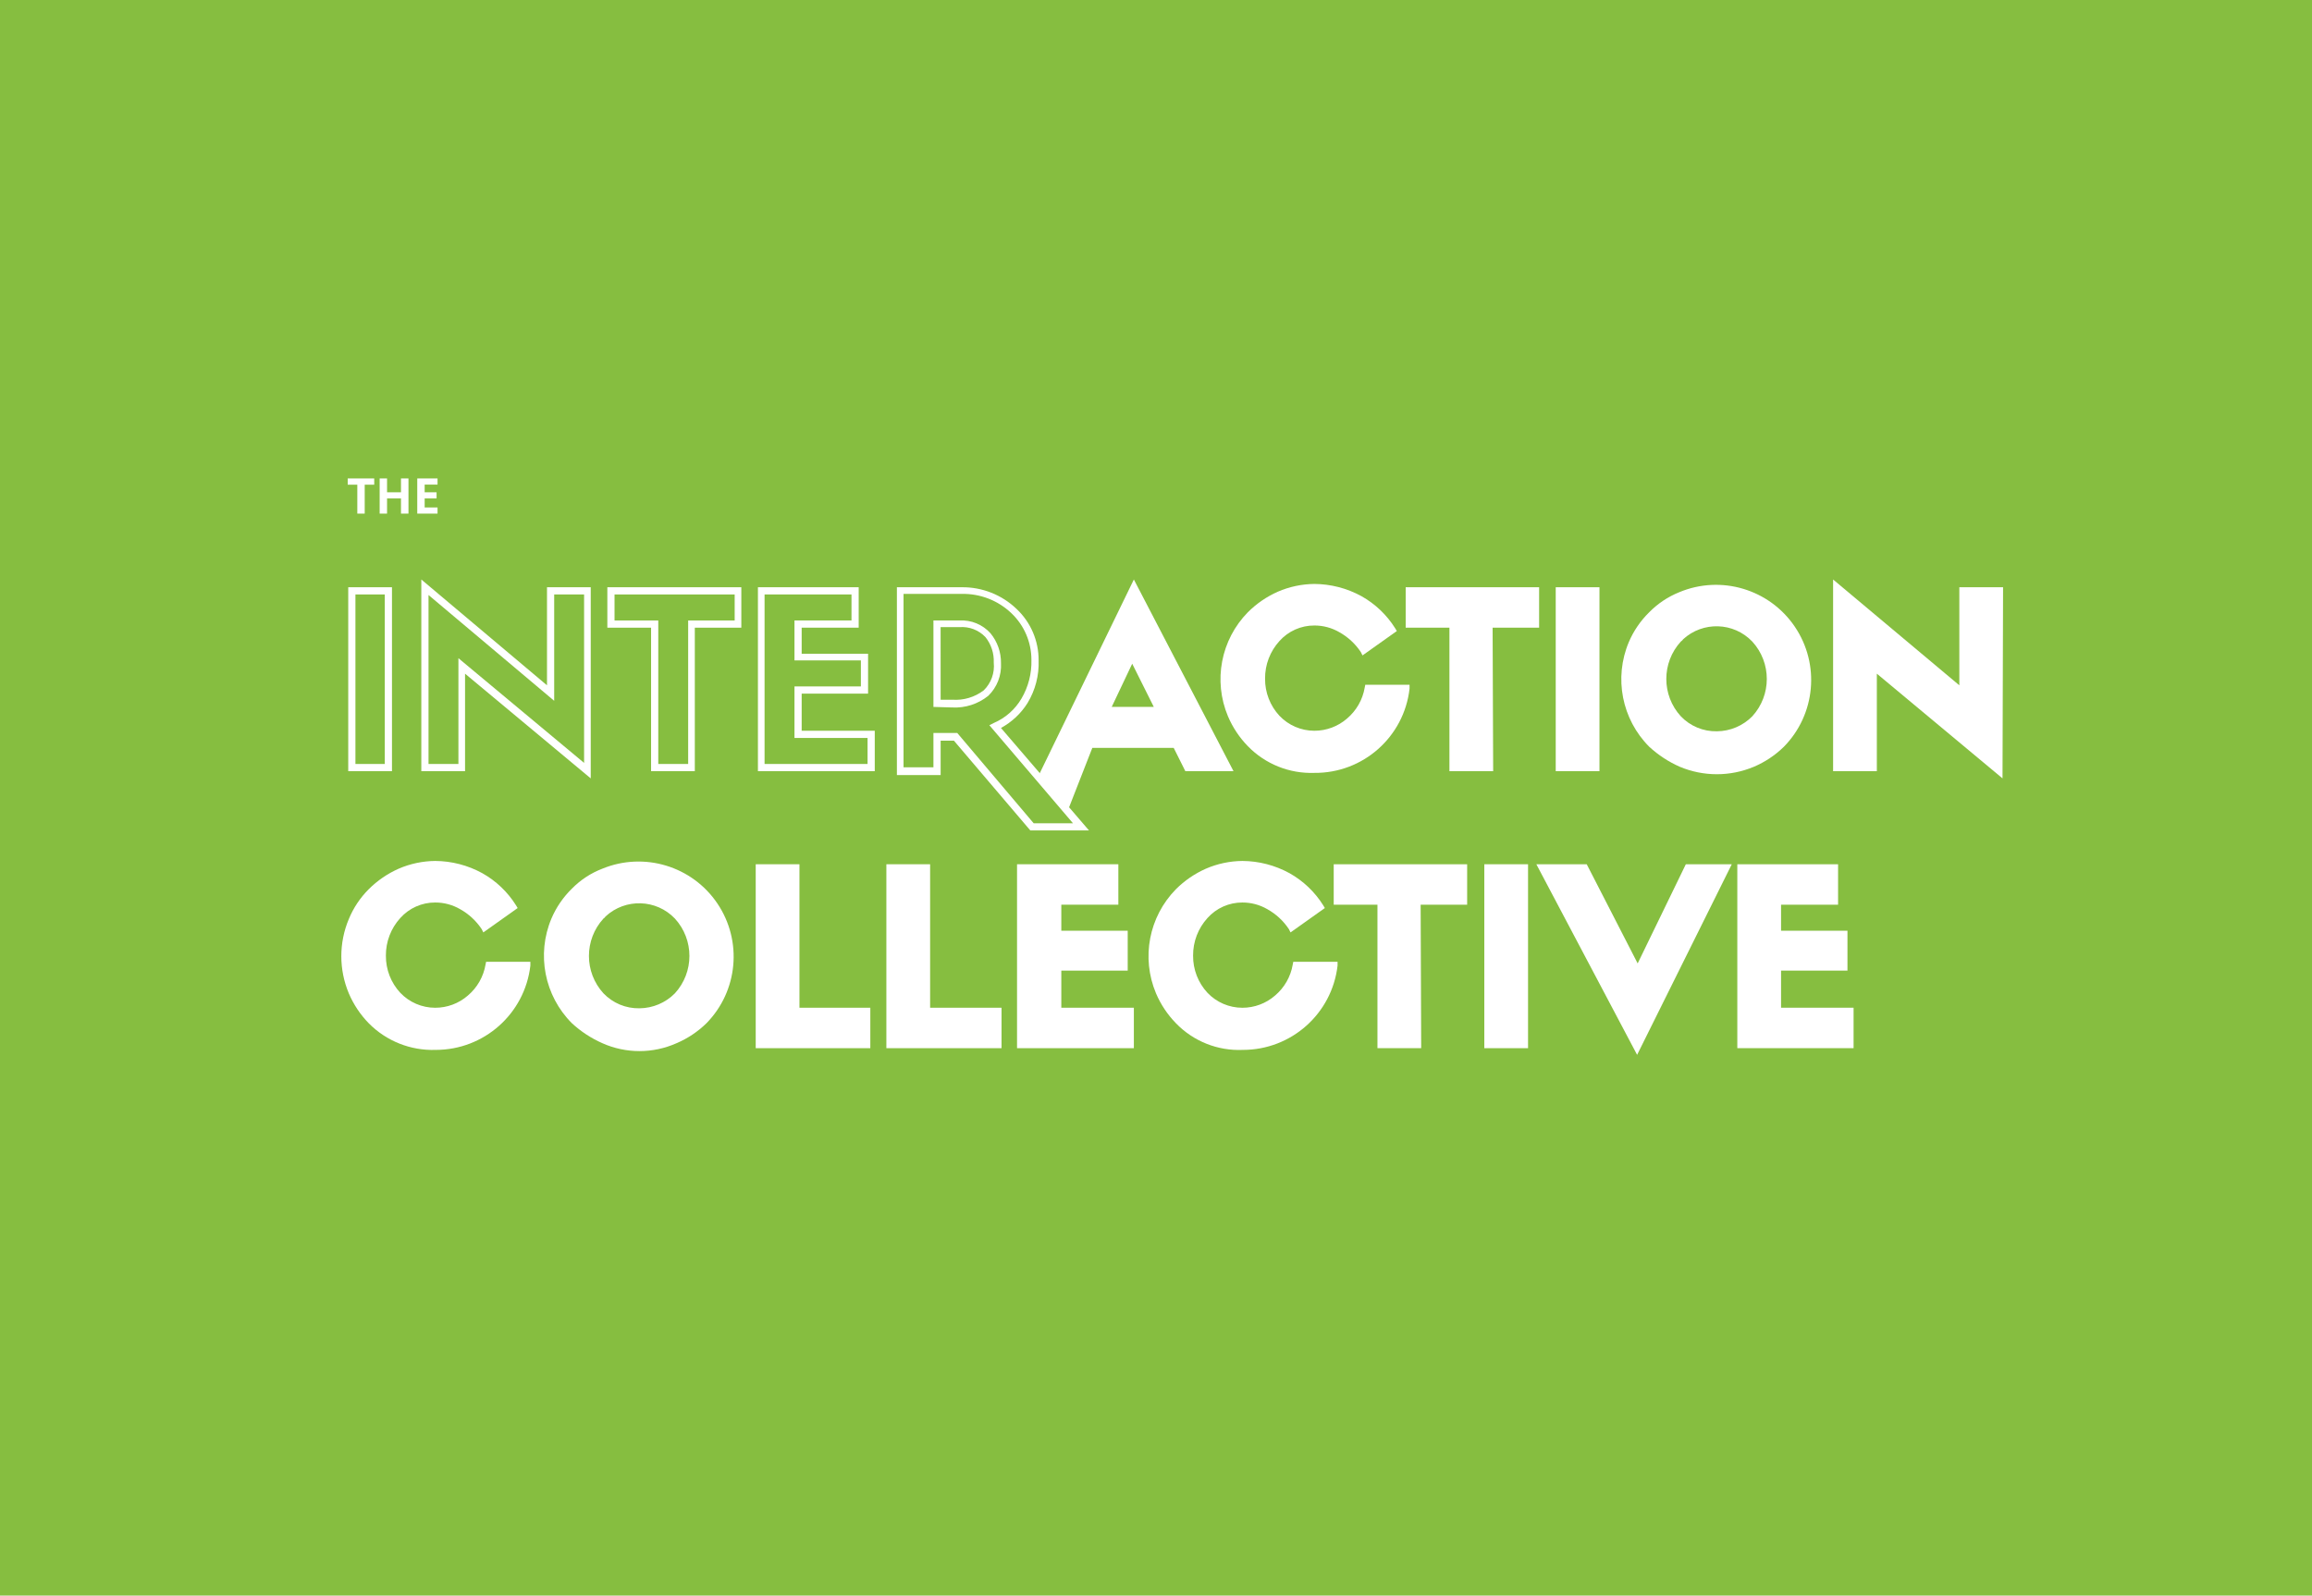
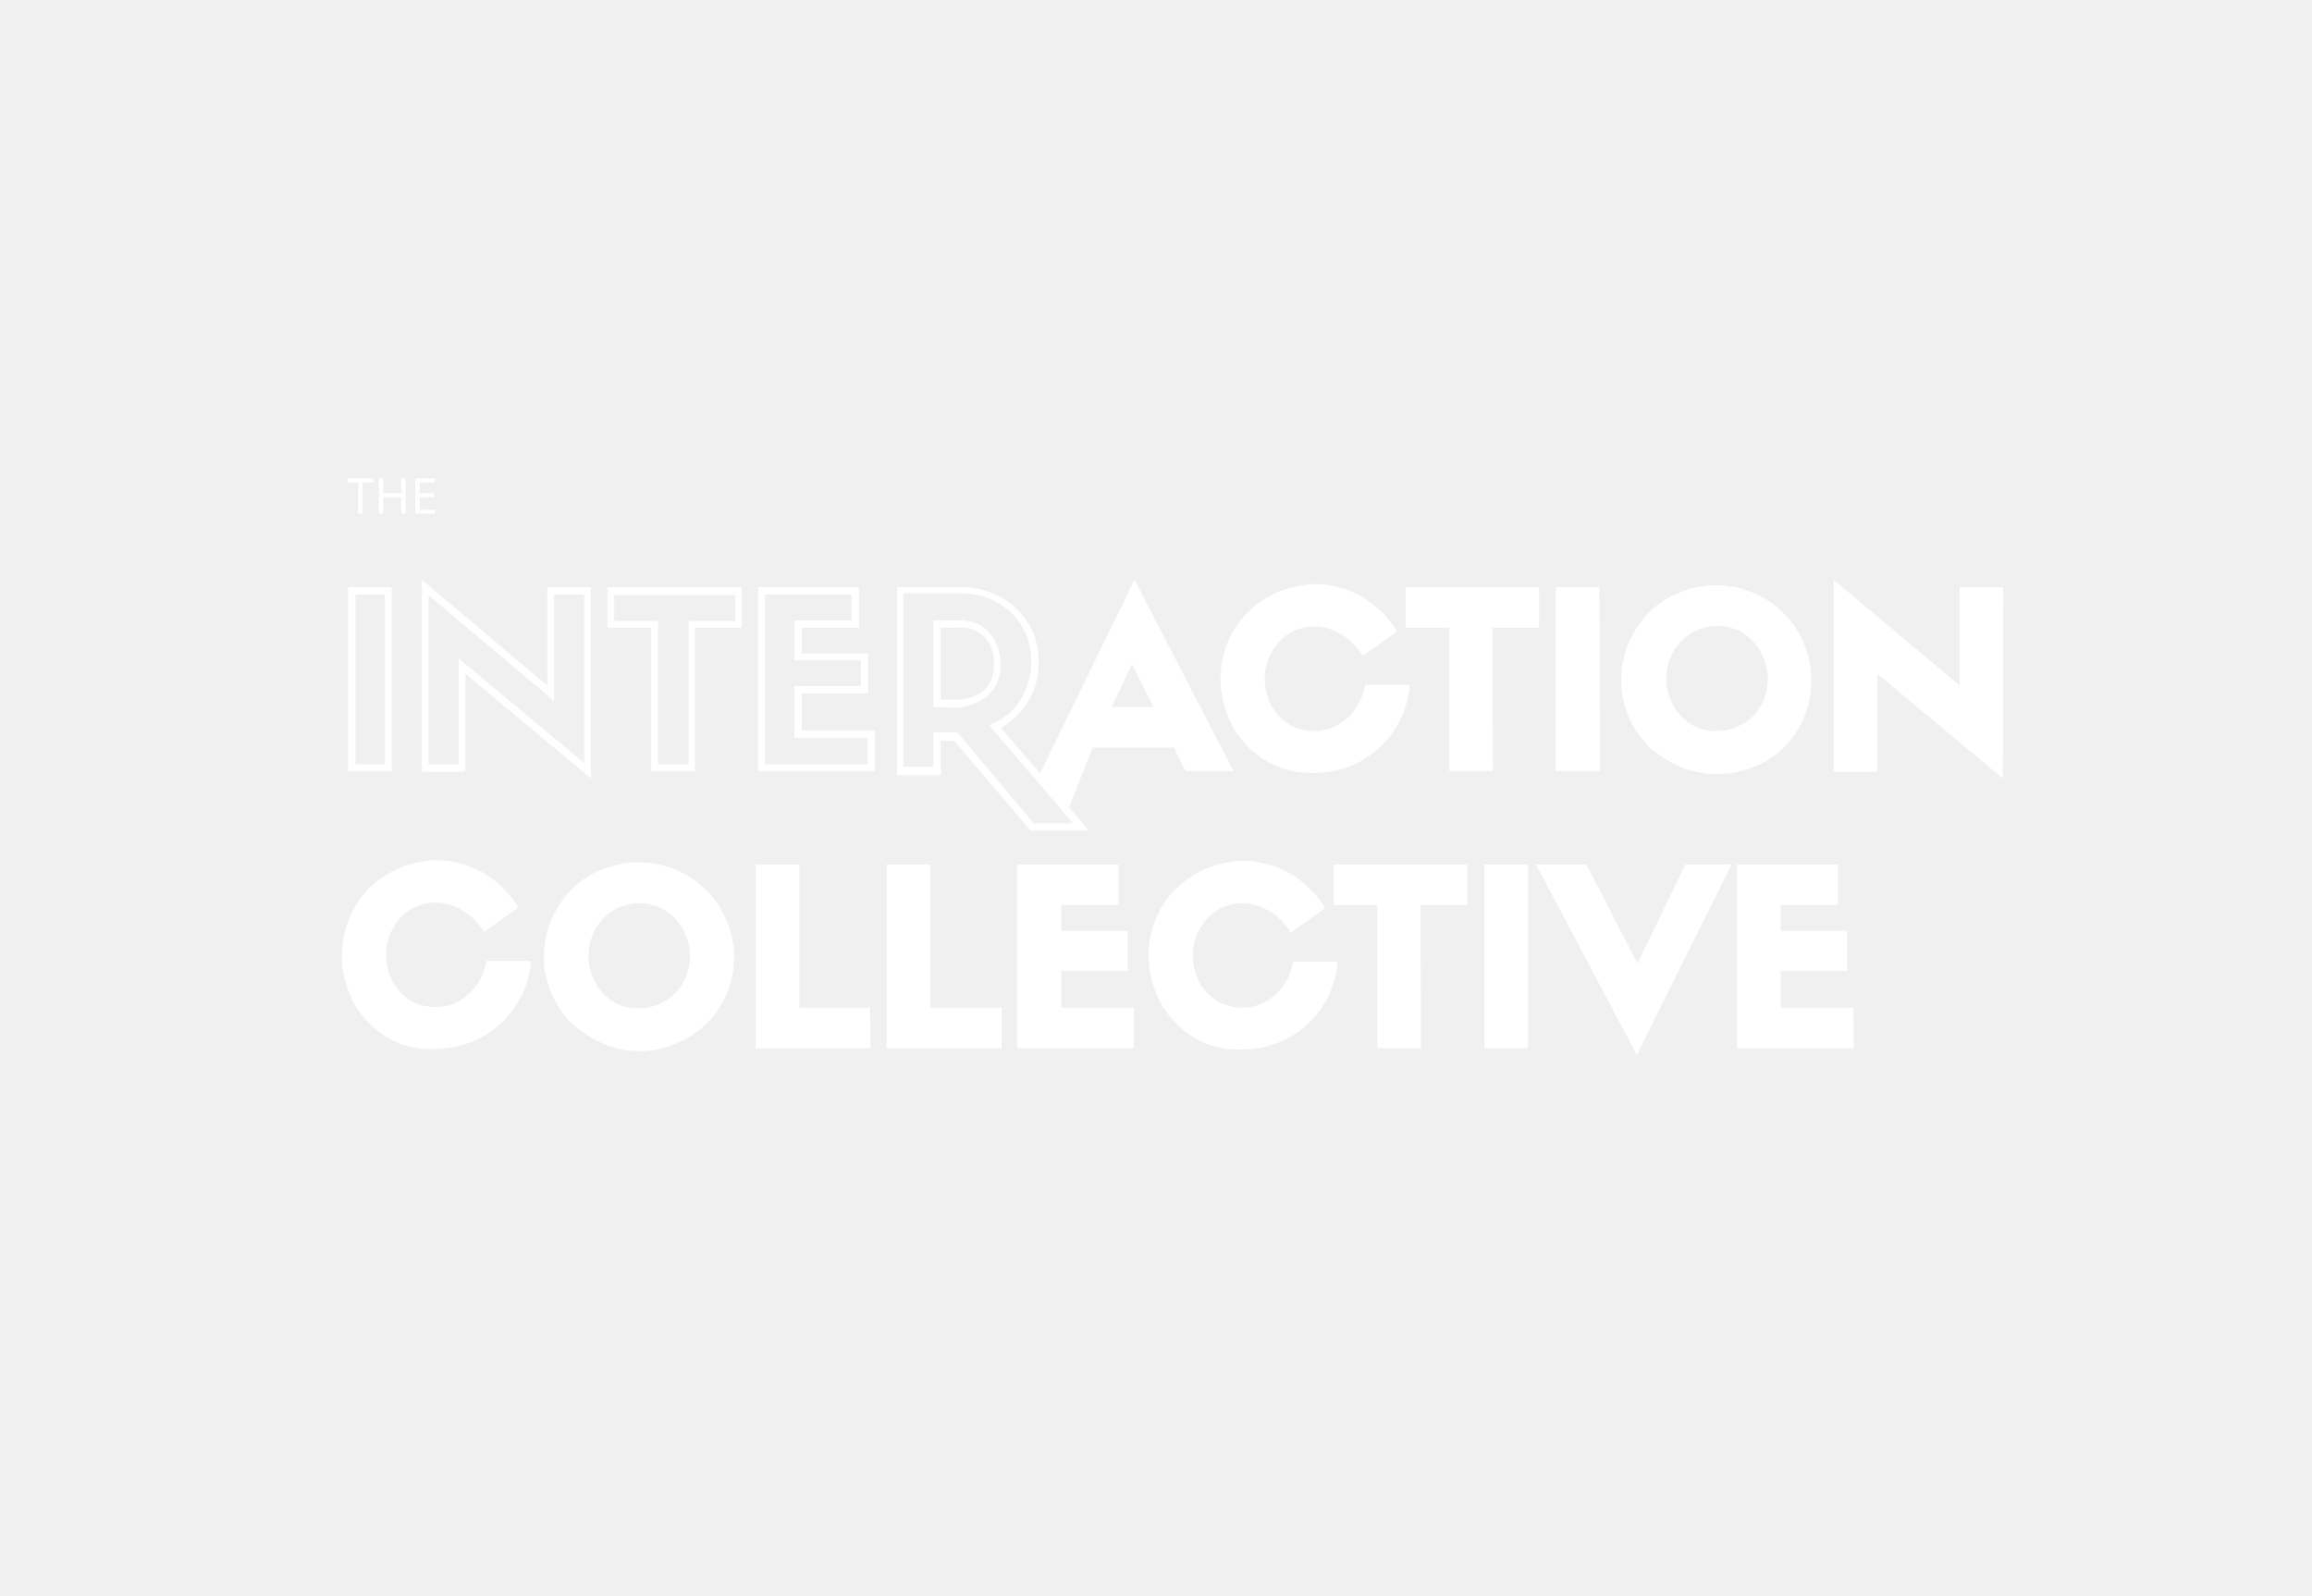
- <svg xmlns="http://www.w3.org/2000/svg" id="interaction_scg" data-name="interaction scg" viewBox="0 0 376 259.516">
-   <defs>
-     <style>
-       .cls-1 {
-         fill: #86be40;
-       }
- 
-       .cls-2, .cls-3 {
-         fill: #fff;
-       }
- 
-       .cls-3 {
-         font-size: 8px;
-         font-family: Montserrat-Bold, Montserrat;
-         font-weight: 700;
-       }
-     </style>
-   </defs>
-   <rect id="Rectangle_55" data-name="Rectangle 55" class="cls-1" width="376" height="259.516" />
-   <path id="Path_2" data-name="Path 2" class="cls-2" d="M70.013,135.916H62.9V106h7.113Zm-5.943-1.171h4.772V107.171H64.07Z" transform="translate(-6.266 -10.484)" />
-   <path id="Path_3" data-name="Path 3" class="cls-2" d="M103.652,136.949,83.213,119.919v15.859H76.1V104.6l20.439,17.211V105.862h7.113Zm-26.381-2.343h4.862V117.4l20.439,17.031V107.033H97.709v17.3L77.271,107.123Z" transform="translate(-7.581 -10.345)" />
-   <path id="Path_4" data-name="Path 4" class="cls-2" d="M123.926,135.916h-7.113V112.578H109.7V106h21.789v6.578h-7.563v23.338Zm-5.943-1.171h4.862V111.407h7.563v-4.235H110.87v4.235h7.113Z" transform="translate(-10.928 -10.484)" />
-   <path id="Path_5" data-name="Path 5" class="cls-2" d="M155.9,135.916h-19V106h16.387v6.578h-9.274v4.235h10.8V123.3h-10.8v6.037H155.9Zm-17.828-1.171h16.657V130.51H142.843v-8.38h10.8v-4.235h-10.8v-6.488h9.274v-4.235H137.98v27.574Z" transform="translate(-13.638 -10.484)" />
-   <path id="Path_6" data-name="Path 6" class="cls-2" d="M193.243,145.558H183.7l-12.425-14.6h-2.161v5.587H162V106h10.534a12.663,12.663,0,0,1,8.914,3.514,11.386,11.386,0,0,1,3.6,8.38,12.516,12.516,0,0,1-1.8,6.938,11.684,11.684,0,0,1-4.322,4.055Zm-9-1.171h6.393l-13.6-15.949.72-.36a9.615,9.615,0,0,0,4.5-3.965,11.785,11.785,0,0,0,1.621-6.308,10.43,10.43,0,0,0-3.241-7.569,11.347,11.347,0,0,0-8.1-3.154H163.08v28.2h4.862V129.7h3.872Zm-16.3-18.923V111.407h4.232a6.291,6.291,0,0,1,5.042,2.073,7.475,7.475,0,0,1,1.711,4.866,6.866,6.866,0,0,1-2.071,5.316A8.633,8.633,0,0,1,171,125.554Zm1.17-1.171H171a7.535,7.535,0,0,0,5.132-1.532,5.529,5.529,0,0,0,1.621-4.505,6.212,6.212,0,0,0-1.351-4.145,5.249,5.249,0,0,0-4.232-1.622h-3.061Z" transform="translate(-16.138 -10.484)" />
-   <path id="Path_7" data-name="Path 7" class="cls-2" d="M219.264,135.778H211.43l-1.891-3.785H196.3l-4.052,10.363-2.7-2.974L187.3,137.04l15.757-32.44Zm-19.808-10.453H206.3l-3.511-7.029Z" transform="translate(-18.658 -10.345)" />
-   <path id="Path_8" data-name="Path 8" class="cls-2" d="M224.906,131.8a15.866,15.866,0,0,1-3.241-4.866A15.556,15.556,0,0,1,224.906,110a16.139,16.139,0,0,1,4.862-3.334,15.3,15.3,0,0,1,5.943-1.262,16.131,16.131,0,0,1,7.653,1.982,15.284,15.284,0,0,1,5.492,5.226l.27.451-5.582,3.965-.27-.541a10.118,10.118,0,0,0-3.511-3.244,8.029,8.029,0,0,0-4.052-1.081,7.572,7.572,0,0,0-5.672,2.523,8.976,8.976,0,0,0-2.341,6.127,8.754,8.754,0,0,0,2.341,6.037,7.823,7.823,0,0,0,5.672,2.433,8.074,8.074,0,0,0,5.312-1.982,8.449,8.449,0,0,0,2.881-5.046l.09-.451h7.2v.631a15.437,15.437,0,0,1-15.487,13.7A14.383,14.383,0,0,1,224.906,131.8Z" transform="translate(-21.96 -10.424)" />
-   <path id="Path_9" data-name="Path 9" class="cls-2" d="M268.126,135.916h-7.113V112.578H253.9V106h21.7v6.578h-7.563Z" transform="translate(-25.293 -10.484)" />
-   <path id="Path_10" data-name="Path 10" class="cls-2" d="M288.2,135.916H281V106h7.113v29.916Zm-1.171-28.745Z" transform="translate(-27.992 -10.484)" />
-   <path id="Path_11" data-name="Path 11" class="cls-2" d="M302.349,135.151a18.1,18.1,0,0,1-4.952-3.244,15.553,15.553,0,0,1-3.331-17.031,15.111,15.111,0,0,1,3.331-4.866,14.39,14.39,0,0,1,4.862-3.244,15.483,15.483,0,0,1,17.017,25.141,15.852,15.852,0,0,1-4.862,3.244A15.566,15.566,0,0,1,302.349,135.151Zm.18-20.365a9.008,9.008,0,0,0,0,12.165,7.88,7.88,0,0,0,5.853,2.433,8.184,8.184,0,0,0,5.762-2.433,9.008,9.008,0,0,0,0-12.165,8.042,8.042,0,0,0-11.255-.36C302.8,114.606,302.619,114.7,302.529,114.787Z" transform="translate(-29.173 -10.439)" />
-   <path id="Path_12" data-name="Path 12" class="cls-2" d="M358.652,136.949l-20.439-17.031v15.859H331.1V104.6l20.529,17.211V105.862h7.113Zm-1.171-2.523-25.3-27.3" transform="translate(-32.983 -10.345)" />
-   <path id="Path_13" data-name="Path 13" class="cls-2" d="M66.107,181.8a15.865,15.865,0,0,1-3.241-4.866,15.6,15.6,0,0,1,0-12.075A14.861,14.861,0,0,1,66.107,160a16.139,16.139,0,0,1,4.862-3.334,15.3,15.3,0,0,1,5.943-1.262,16.131,16.131,0,0,1,7.653,1.982,15.284,15.284,0,0,1,5.492,5.226l.27.451-5.582,3.965-.27-.541a10.118,10.118,0,0,0-3.511-3.244,8.03,8.03,0,0,0-4.052-1.081,7.572,7.572,0,0,0-5.672,2.523,8.976,8.976,0,0,0-2.341,6.127,8.755,8.755,0,0,0,2.341,6.037,7.823,7.823,0,0,0,5.672,2.433,8.074,8.074,0,0,0,5.312-1.982,8.449,8.449,0,0,0,2.881-5.046l.09-.451h7.2v.631a15.488,15.488,0,0,1-15.4,13.7A14.581,14.581,0,0,1,66.107,181.8Z" transform="translate(-6.141 -15.369)" />
-   <path id="Path_14" data-name="Path 14" class="cls-2" d="M107.749,185.057a18.1,18.1,0,0,1-4.952-3.244,15.553,15.553,0,0,1-3.331-17.031,15.111,15.111,0,0,1,3.331-4.866,13.908,13.908,0,0,1,4.952-3.244,15.471,15.471,0,0,1,16.927,25.141,15.851,15.851,0,0,1-4.862,3.244,14.813,14.813,0,0,1-12.065,0Zm.18-20.275a9.008,9.008,0,0,0,0,12.165,7.88,7.88,0,0,0,5.852,2.433,8.184,8.184,0,0,0,5.762-2.433,9.008,9.008,0,0,0,0-12.165,8.042,8.042,0,0,0-11.255-.36c-.09.09-.18.27-.36.36Z" transform="translate(-9.787 -15.38)" />
-   <path id="Path_15" data-name="Path 15" class="cls-2" d="M155.228,185.916H136.5V156h7.113v23.338h11.525v6.578Zm-1.17-1.171Z" transform="translate(-13.598 -15.429)" />
-   <path id="Path_16" data-name="Path 16" class="cls-2" d="M178.828,185.916H160.1V156h7.113v23.338h11.615Zm-1.171-1.171Z" transform="translate(-15.949 -15.429)" />
-   <path id="Path_17" data-name="Path 17" class="cls-2" d="M202.7,185.916h-19V156h16.477v6.578H190.9v4.235h10.8V173.3H190.9v6.037h11.8Zm-17.828-1.171h16.657" transform="translate(-18.3 -15.429)" />
-   <path id="Path_18" data-name="Path 18" class="cls-2" d="M211.906,181.8a15.865,15.865,0,0,1-3.241-4.866A15.556,15.556,0,0,1,211.906,160a16.14,16.14,0,0,1,4.862-3.334,15.3,15.3,0,0,1,5.943-1.262,16.131,16.131,0,0,1,7.653,1.982,15.284,15.284,0,0,1,5.492,5.226l.27.451-5.582,3.965-.27-.541a10.118,10.118,0,0,0-3.512-3.244,8.029,8.029,0,0,0-4.052-1.081,7.572,7.572,0,0,0-5.672,2.523,8.976,8.976,0,0,0-2.341,6.127,8.754,8.754,0,0,0,2.341,6.037,7.823,7.823,0,0,0,5.672,2.433,8.074,8.074,0,0,0,5.312-1.982,8.449,8.449,0,0,0,2.881-5.046l.09-.451h7.2v.631a15.488,15.488,0,0,1-15.4,13.7A14.248,14.248,0,0,1,211.906,181.8Z" transform="translate(-20.665 -15.369)" />
-   <path id="Path_19" data-name="Path 19" class="cls-2" d="M255.126,185.916h-7.113V162.578H240.9V156h21.7v6.578h-7.563Z" transform="translate(-23.998 -15.429)" />
-   <path id="Path_20" data-name="Path 20" class="cls-2" d="M275.213,185.916H268.1V156h7.113Z" transform="translate(-26.707 -15.429)" />
-   <path id="Path_21" data-name="Path 21" class="cls-2" d="M293.887,187,277.5,156h8.193l8.284,16.13L301.81,156h7.473Zm13.6-29.916Z" transform="translate(-27.644 -15.429)" />
-   <path id="Path_22" data-name="Path 22" class="cls-2" d="M332.8,185.916h-19V156h16.387v6.578h-9.274v4.235h10.8V173.3h-10.8v6.037h11.795v6.578Zm-1.171-1.171Z" transform="translate(-31.26 -15.429)" />
-   <text id="THE" class="cls-3" transform="translate(56.391 83.539)">
-     <tspan x="0" y="0">THE</tspan>
-   </text>
-   <path id="Path_23" data-name="Path 23" class="cls-2" d="M187.9,64.1" transform="translate(-18.718 -6.34)" />
+ <svg xmlns="http://www.w3.org/2000/svg" version="1.1" id="interaction_scg" x="0px" y="0px" viewBox="0 0 376 259.5" style="enable-background:new 0 0 376 259.5;" xml:space="preserve">
+   <style type="text/css">
+ 	.st0{fill:#FFFFFF;}
+ 	.st1{font-family:'Montserrat-Bold';}
+ 	.st2{font-size:8px;}
+ </style>
+   <path id="Path_2" class="st0" d="M63.7,125.4h-7.1V95.5h7.1V125.4z M57.8,124.3h4.8V96.7h-4.8V124.3z" />
+   <path id="Path_3" class="st0" d="M96.1,126.6l-20.4-17v15.9h-7.1V94.3L89,111.5V95.5h7.1V126.6z M69.7,124.3h4.9v-17.2l20.4,17V96.7  h-4.9V114L69.7,96.8L69.7,124.3z" />
+   <path id="Path_4" class="st0" d="M113,125.4h-7.1v-23.3h-7.1v-6.6h21.8v6.6H113C113,102.1,113,125.4,113,125.4z M107.1,124.3h4.9  v-23.3h7.6v-4.2H99.9v4.2h7.1V124.3z" />
+   <path id="Path_5" class="st0" d="M142.3,125.4h-19V95.5h16.4v6.6h-9.3v4.2h10.8v6.5h-10.8v6h11.9V125.4z M124.4,124.3h16.7V120  h-11.9v-8.4H140v-4.2h-10.8v-6.5h9.3v-4.2h-14.1L124.4,124.3L124.4,124.3z" />
+   <path id="Path_6" class="st0" d="M177.1,135.1h-9.5l-12.4-14.6H153v5.6h-7.1V95.5h10.5c3.3,0,6.5,1.2,8.9,3.5  c2.3,2.2,3.6,5.2,3.6,8.4c0.1,2.4-0.5,4.9-1.8,6.9c-1.1,1.7-2.6,3.1-4.3,4.1L177.1,135.1z M168.1,133.9h6.4L160.9,118l0.7-0.4  c1.9-0.8,3.5-2.2,4.5-4c1.1-1.9,1.7-4.1,1.6-6.3c0-2.9-1.2-5.6-3.2-7.6c-2.2-2.1-5.1-3.2-8.1-3.2h-9.5v28.2h4.9v-5.6h3.9  L168.1,133.9z M151.8,115v-14.1h4.2c1.9-0.1,3.8,0.7,5,2.1c1.1,1.4,1.7,3.1,1.7,4.9c0.1,2-0.6,3.9-2.1,5.3c-1.7,1.3-3.7,2-5.9,1.9  L151.8,115z M153,113.8h1.9c1.8,0.1,3.7-0.4,5.1-1.5c1.2-1.2,1.8-2.8,1.6-4.5c0.1-1.5-0.4-3-1.4-4.1c-1.1-1.2-2.6-1.7-4.2-1.6H153  L153,113.8z" />
+   <path id="Path_7" class="st0" d="M200.6,125.4h-7.8l-1.9-3.8h-13.2l-4.1,10.4l-2.7-3l-2.2-2.3l15.8-32.4L200.6,125.4z M180.8,115  h6.8l-3.5-7L180.8,115z" />
+   <path id="Path_8" class="st0" d="M202.9,121.4c-1.4-1.4-2.5-3.1-3.2-4.9c-2.4-5.8-1.2-12.5,3.2-16.9c1.4-1.4,3.1-2.5,4.9-3.3  c1.9-0.8,3.9-1.2,5.9-1.3c2.7,0,5.3,0.7,7.7,2c2.2,1.3,4.1,3.1,5.5,5.2l0.3,0.5l-5.6,4l-0.3-0.5c-0.9-1.3-2.1-2.5-3.5-3.2  c-1.2-0.7-2.6-1.1-4.1-1.1c-2.2,0-4.2,0.9-5.7,2.5c-1.5,1.7-2.4,3.9-2.3,6.1c0,2.2,0.8,4.4,2.3,6c1.5,1.6,3.5,2.4,5.7,2.4  c2,0,3.8-0.7,5.3-2c1.5-1.3,2.5-3.1,2.9-5l0.1-0.5h7.2v0.6c-0.9,7.9-7.6,13.8-15.5,13.7C209.7,125.9,205.8,124.3,202.9,121.4z" />
+   <path id="Path_9" class="st0" d="M242.8,125.4h-7.1v-23.3h-7.1v-6.6h21.7v6.6h-7.6L242.8,125.4z" />
+   <path id="Path_10" class="st0" d="M260.2,125.4H253V95.5h7.1L260.2,125.4L260.2,125.4z" />
+   <path id="Path_11" class="st0" d="M273.2,124.7c-1.8-0.8-3.5-1.9-5-3.2c-4.5-4.5-5.8-11.2-3.3-17c0.8-1.8,1.9-3.5,3.3-4.9  c1.4-1.4,3-2.5,4.9-3.2c7.9-3.3,17,0.4,20.3,8.3c2.4,5.8,1.1,12.4-3.2,16.8c-1.4,1.4-3.1,2.5-4.9,3.2  C281.4,126.3,277,126.3,273.2,124.7z M273.4,104.3c-3.2,3.4-3.2,8.7,0,12.2c1.5,1.6,3.6,2.5,5.9,2.4c2.2,0,4.2-0.9,5.8-2.4  c3.2-3.4,3.2-8.7,0-12.2c-3-3.2-8-3.3-11.3-0.4C273.6,104.2,273.4,104.3,273.4,104.3L273.4,104.3z" />
+   <path id="Path_12" class="st0" d="M325.7,126.6l-20.4-17v15.9h-7.1V94.3l20.5,17.2V95.5h7.1L325.7,126.6z M324.5,124.1l-25.3-27.3" />
+   <path id="Path_13" class="st0" d="M60,166.4c-1.4-1.4-2.5-3.1-3.2-4.9c-1.6-3.9-1.6-8.2,0-12.1c0.7-1.8,1.8-3.5,3.2-4.9  c1.4-1.4,3.1-2.5,4.9-3.3c1.9-0.8,3.9-1.2,5.9-1.3c2.7,0,5.3,0.7,7.7,2c2.2,1.3,4.1,3.1,5.5,5.2l0.3,0.5l-5.6,4l-0.3-0.5  c-0.9-1.3-2.1-2.5-3.5-3.2c-1.2-0.7-2.6-1.1-4.1-1.1c-2.2,0-4.2,0.9-5.7,2.5c-1.5,1.7-2.4,3.9-2.3,6.1c0,2.2,0.8,4.4,2.3,6  c1.5,1.6,3.5,2.4,5.7,2.4c2,0,3.8-0.7,5.3-2c1.5-1.3,2.5-3.1,2.9-5l0.1-0.5h7.2v0.6c-0.9,7.8-7.5,13.7-15.4,13.7  C66.8,170.9,62.8,169.3,60,166.4z" />
+   <path id="Path_14" class="st0" d="M98,169.7c-1.8-0.8-3.5-1.9-5-3.2c-4.5-4.5-5.8-11.2-3.3-17c0.8-1.8,1.9-3.5,3.3-4.9  c1.4-1.4,3.1-2.5,5-3.2c7.9-3.2,16.9,0.5,20.2,8.4c2.4,5.7,1.1,12.3-3.3,16.7c-1.4,1.4-3.1,2.5-4.9,3.2  C106.2,171.4,101.8,171.4,98,169.7z M98.1,149.4c-3.2,3.4-3.2,8.7,0,12.2c1.5,1.6,3.6,2.5,5.9,2.4c2.2,0,4.2-0.9,5.8-2.4  c3.2-3.4,3.2-8.7,0-12.2c-3-3.2-8-3.3-11.3-0.4C98.4,149.1,98.3,149.3,98.1,149.4L98.1,149.4z" />
+   <path id="Path_15" class="st0" d="M141.6,170.5h-18.7v-29.9h7.1v23.3h11.5L141.6,170.5L141.6,170.5z" />
+   <path id="Path_16" class="st0" d="M162.9,170.5h-18.7v-29.9h7.1v23.3h11.6L162.9,170.5z" />
+   <path id="Path_17" class="st0" d="M184.4,170.5h-19v-29.9h16.5v6.6h-9.3v4.2h10.8v6.5h-10.8v6h11.8V170.5z M166.6,169.3h16.7" />
+   <path id="Path_18" class="st0" d="M191.2,166.4c-1.4-1.4-2.5-3.1-3.2-4.9c-2.4-5.8-1.2-12.5,3.2-16.9c1.4-1.4,3.1-2.5,4.9-3.3  c1.9-0.8,3.9-1.2,5.9-1.3c2.7,0,5.3,0.7,7.7,2c2.2,1.3,4.1,3.1,5.5,5.2l0.3,0.5l-5.6,4l-0.3-0.5c-0.9-1.3-2.1-2.5-3.5-3.2  c-1.2-0.7-2.6-1.1-4.1-1.1c-2.2,0-4.2,0.9-5.7,2.5c-1.5,1.7-2.4,3.9-2.3,6.1c0,2.2,0.8,4.4,2.3,6c1.5,1.6,3.5,2.4,5.7,2.4  c2,0,3.8-0.7,5.3-2c1.5-1.3,2.5-3.1,2.9-5l0.1-0.5h7.2v0.6c-0.9,7.8-7.5,13.7-15.4,13.7C198,170.9,194.1,169.4,191.2,166.4z" />
+   <path id="Path_19" class="st0" d="M231.1,170.5H224v-23.3h-7.1v-6.6h21.7v6.6H231L231.1,170.5z" />
+   <path id="Path_20" class="st0" d="M248.5,170.5h-7.1v-29.9h7.1V170.5z" />
+   <path id="Path_21" class="st0" d="M266.2,171.6l-16.4-31h8.2l8.3,16.1l7.8-16.1h7.5L266.2,171.6z" />
+   <path id="Path_22" class="st0" d="M301.5,170.5h-19v-29.9h16.4v6.6h-9.3v4.2h10.8v6.5h-10.8v6h11.8L301.5,170.5L301.5,170.5z" />
+   <text transform="matrix(1 0 0 1 56.391 83.539)" class="st0 st1 st2">THE</text>
+   <path id="Path_23" class="st0" d="M169.2,57.8" />
</svg>
